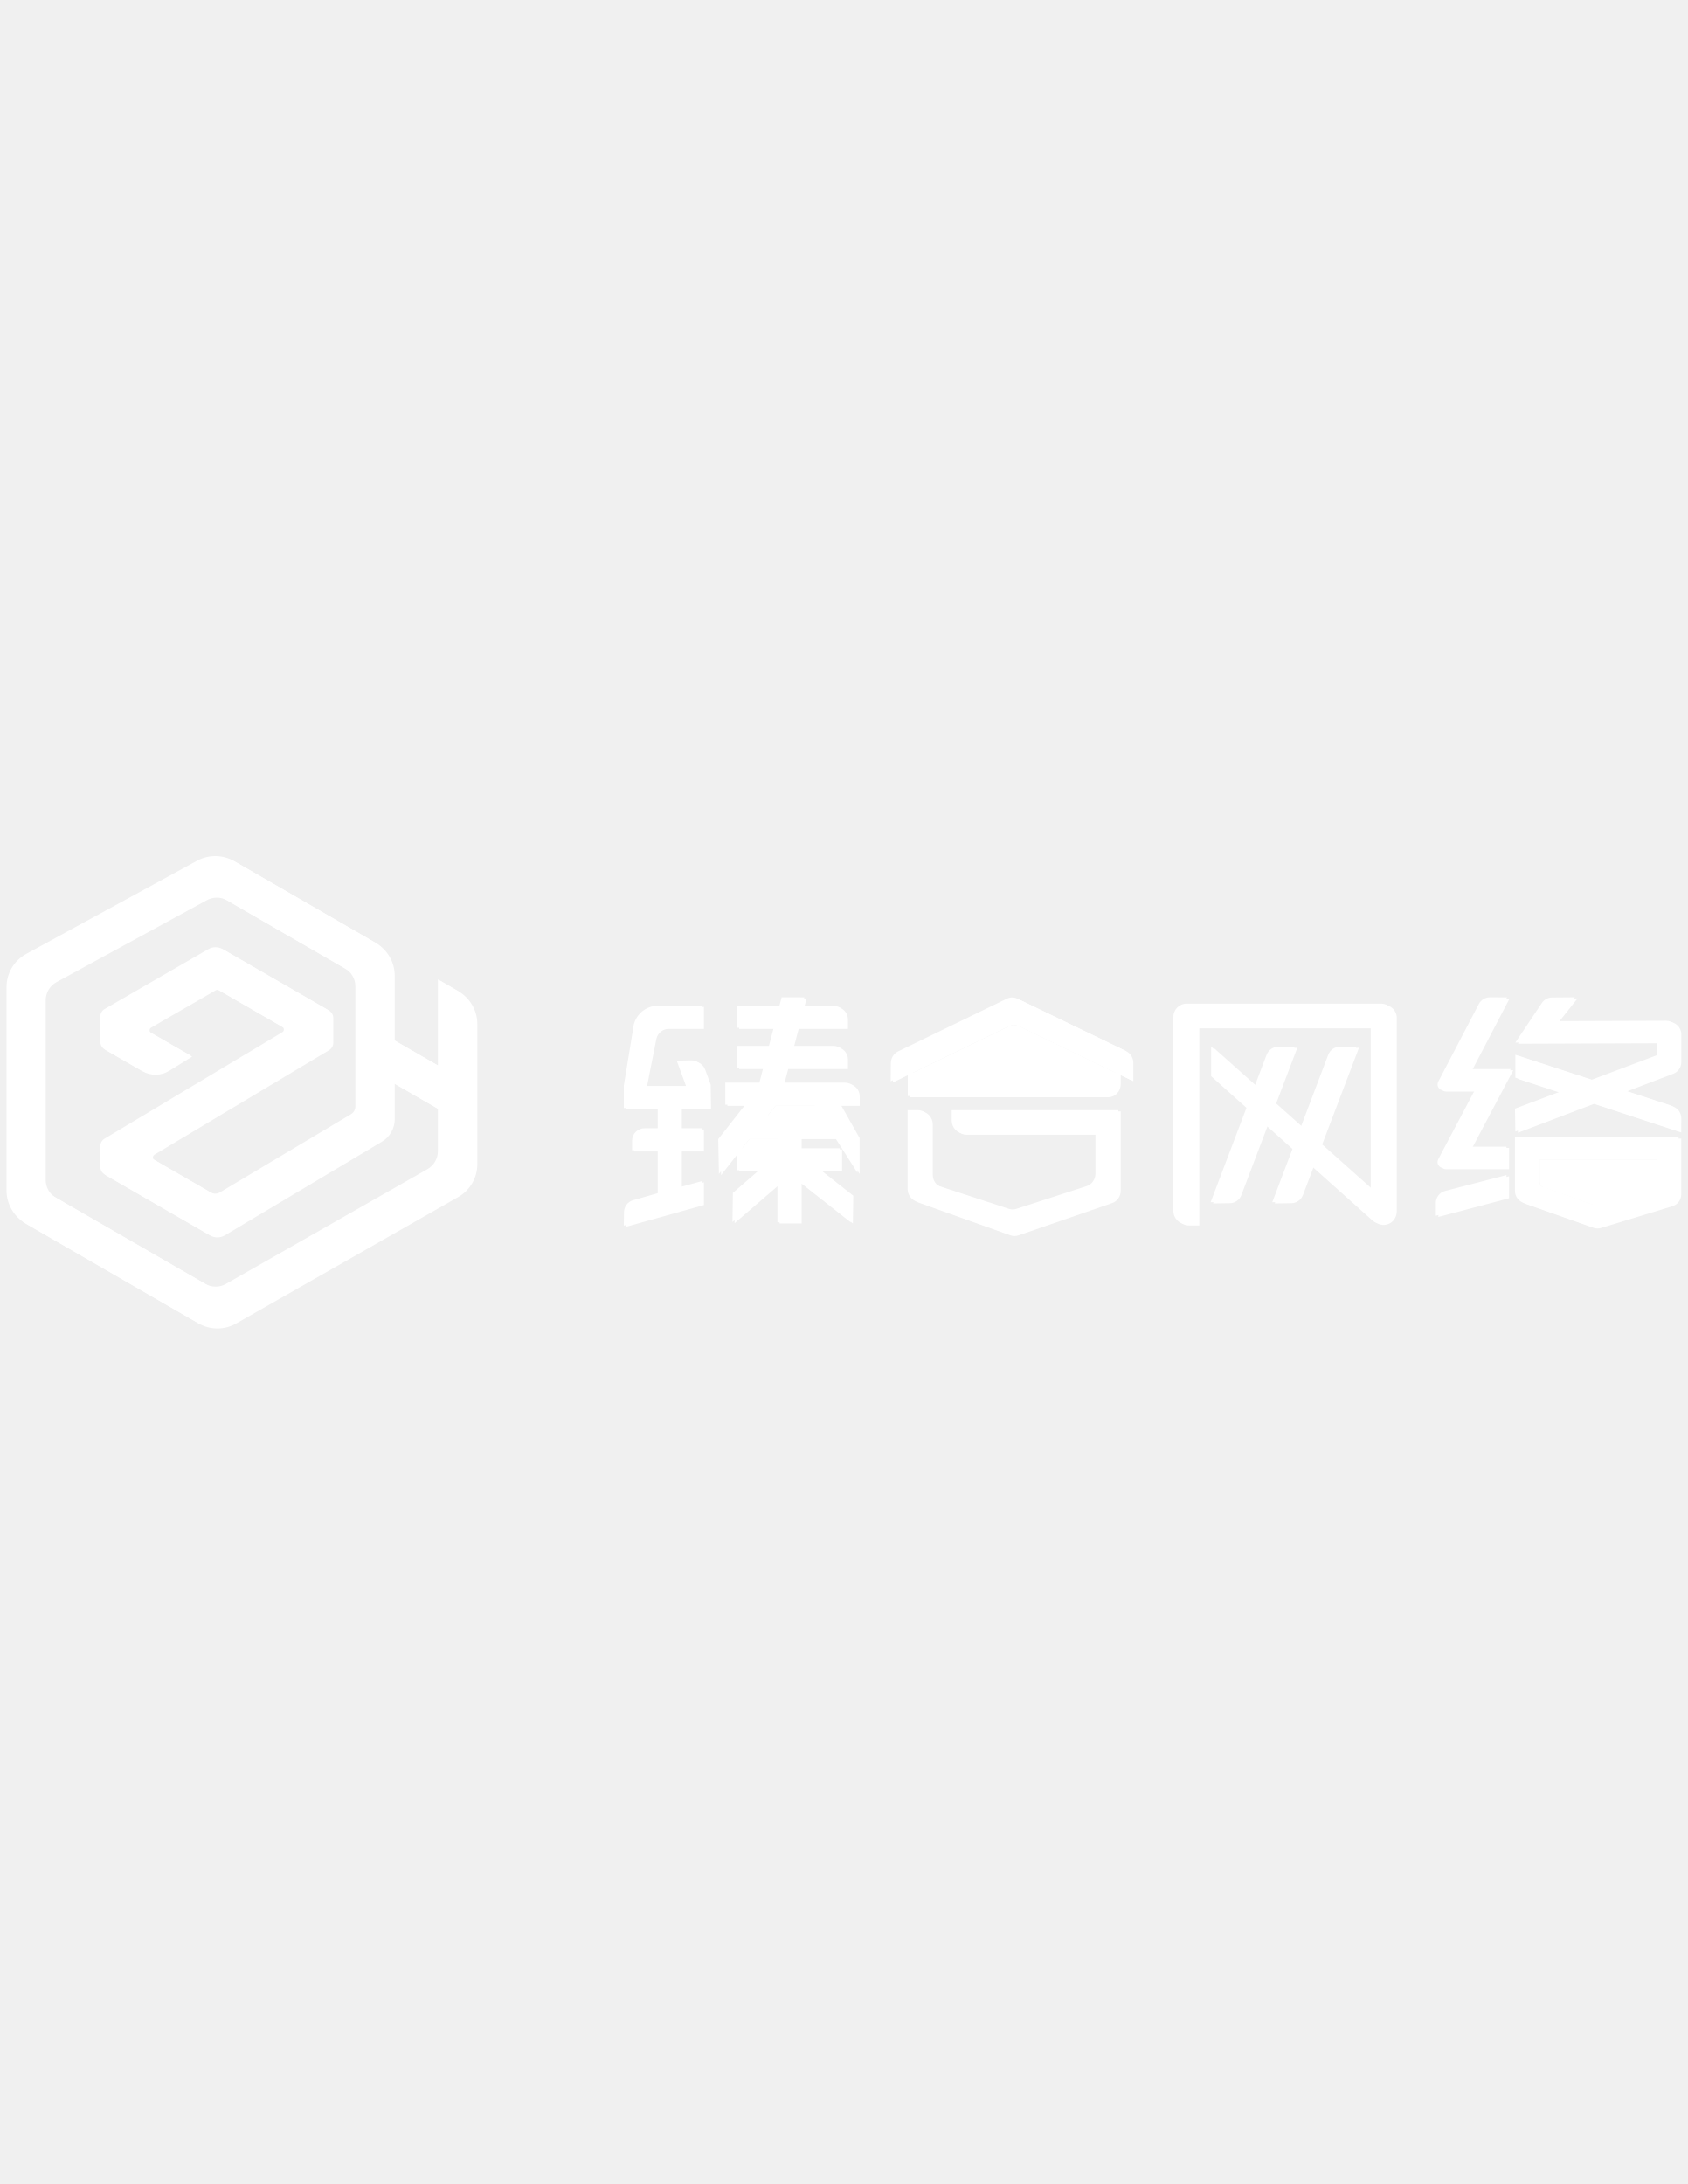
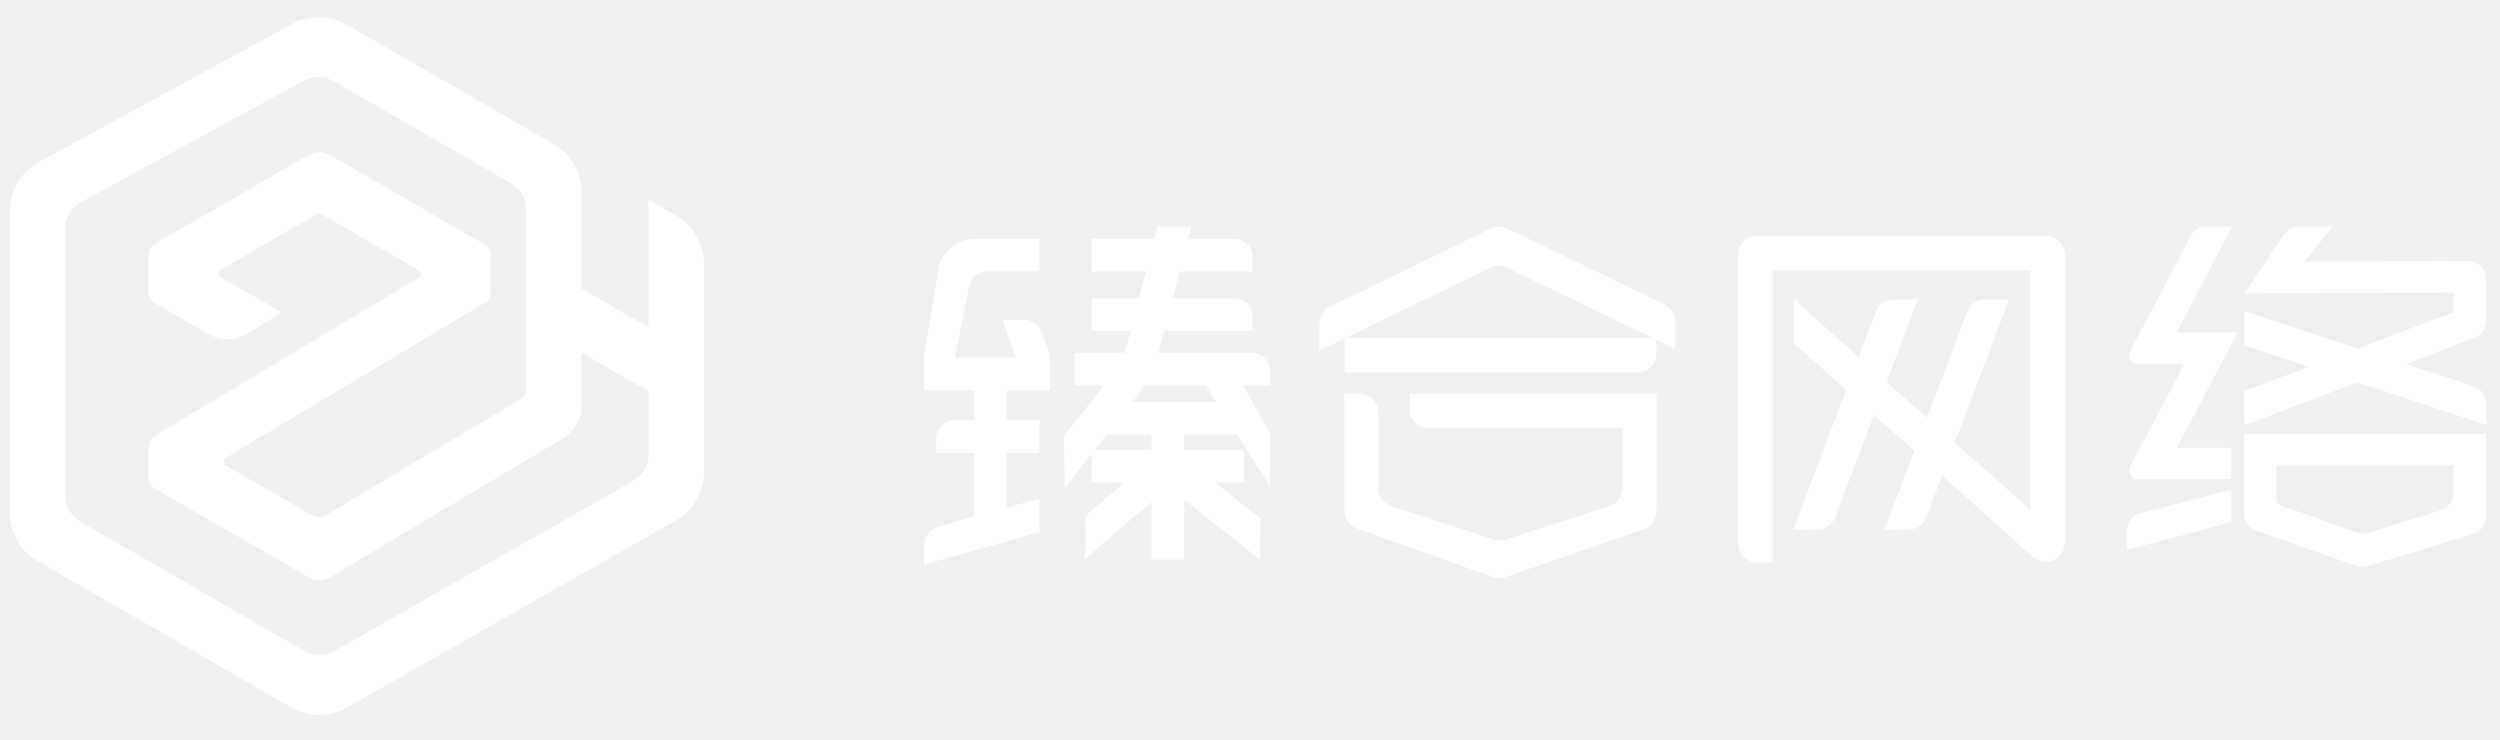
- <svg xmlns="http://www.w3.org/2000/svg" version="1.1" id="admui_logo" x="0px" y="0px" width="612px" height="792px" viewBox="0 0 612 792" enable-background="new 0 0 612 792" xml:space="preserve">
+ <svg xmlns="http://www.w3.org/2000/svg" version="1.1" id="admui_logo" x="0px" y="0px" width="612px" height="181px" viewBox="0 0 612 181" enable-background="new 0 0 612 181" xml:space="preserve">
  <g>
-     <polygon fill="none" points="268.772,416.823 282.681,416.823 282.681,413.093 271.698,413.093  " />
-     <path fill="none" d="M365.826,372.157l-35.633,17.267h75.231l-35.797-17.269C368.42,371.571,367.031,371.572,365.826,372.157z" />
-     <polygon fill="none" points="281.161,401.027 277.966,405.1 298.575,405.1 295.982,401.027  " />
-     <path fill="none" d="M143.127,405.87c0,3.315-1.769,6.427-4.615,8.125l-57.015,34.004c-1.625,0.968-3.649,0.982-5.287,0.039   L38.57,426.313c-0.956-0.552-1.55-1.581-1.55-2.685v-7.603c0-1.083,0.578-2.102,1.508-2.658l64.527-38.631   c0.506-0.302,0.555-0.791,0.554-0.987c-0.001-0.197-0.061-0.685-0.571-0.979l-23.66-13.656c-0.352-0.202-0.789-0.201-1.141,0   l-23.429,13.521c-0.515,0.298-0.571,0.791-0.571,0.989c0,0.198,0.057,0.691,0.572,0.989l14.853,8.548l-8.292,5.145   c-2.965,1.841-6.687,1.904-9.713,0.161l-13.085-7.533c-0.957-0.55-1.553-1.578-1.553-2.686v-9.236c0-1.103,0.594-2.132,1.55-2.685   l37.627-21.716c1.611-0.929,3.611-0.929,5.221,0l37.877,21.862c0.956,0.552,1.55,1.581,1.55,2.685v8.999   c0,1.083-0.578,2.102-1.508,2.658l-63.338,37.92c-0.506,0.302-0.555,0.792-0.555,0.989c0.001,0.197,0.061,0.685,0.571,0.979   l21.077,12.166c1.022,0.59,2.289,0.58,3.303-0.024l47.557-28.362c0.982-0.586,1.591-1.659,1.591-2.801v-43.592   c0-2.671-1.438-5.16-3.752-6.496l-43.429-25.067c-1.152-0.665-2.453-0.998-3.755-0.998c-1.24,0-2.478,0.302-3.59,0.908   l-54.537,29.727c-2.413,1.315-3.913,3.839-3.913,6.586v65.162c0,2.671,1.438,5.16,3.752,6.496l54.783,31.619   c2.296,1.326,5.159,1.335,7.466,0.022l73.132-41.636c2.339-1.331,3.791-3.828,3.791-6.518v-15.411l-16.366-9.445v12.833H143.127z" />
-     <path fill="none" d="M561.639,431.222l16.646,5.98c0.697,0.183,1.427,0.198,2.13,0.043l17.649-5.487   c2.078-0.458,3.557-2.298,3.557-4.425v-6.697h-43.361v7.803C558.259,430.497,559.647,430.698,561.639,431.222z" />
-     <path fill="#FFFFFF" d="M166.248,359.501l-6.756-3.917v31.219l-16.366-9.445v-23.53c0-4.879-2.626-9.426-6.853-11.866   l-50.71-29.268c-4.108-2.373-9.249-2.433-13.414-0.163l-62.021,33.808c-4.407,2.402-7.144,7.011-7.144,12.029v73.806   c0,4.879,2.625,9.426,6.852,11.866l62.143,35.866c2.112,1.218,4.482,1.828,6.853,1.828c2.343,0,4.688-0.595,6.782-1.787   l80.54-45.855c4.27-2.43,6.922-6.992,6.922-11.906v-50.832C173.076,366.486,170.46,361.944,166.248,359.501z M159.494,417.894   c0,2.69-1.453,5.188-3.791,6.518l-73.132,41.636c-2.307,1.313-5.17,1.304-7.467-0.022l-54.783-31.619   c-2.314-1.336-3.752-3.825-3.752-6.496v-65.162c0-2.748,1.499-5.271,3.913-6.586l54.537-29.727c1.112-0.606,2.352-0.908,3.59-0.908   c1.301,0,2.602,0.334,3.755,0.998l43.429,25.067c2.314,1.335,3.752,3.824,3.752,6.496v43.592c0,1.142-0.609,2.217-1.591,2.801   l-47.557,28.362c-1.014,0.604-2.28,0.613-3.303,0.024l-21.077-12.166c-0.51-0.294-0.569-0.782-0.571-0.979   c-0.001-0.197,0.05-0.685,0.555-0.989l63.338-37.92c0.929-0.557,1.508-1.576,1.508-2.658v-9c0-1.103-0.594-2.132-1.55-2.685   L81.422,344.61c-1.611-0.929-3.611-0.929-5.221,0l-37.627,21.716c-0.956,0.552-1.55,1.581-1.55,2.685v9.236   c0,1.106,0.596,2.135,1.553,2.686l13.085,7.533c3.028,1.743,6.748,1.681,9.713-0.161l8.292-5.145l-14.853-8.548   c-0.515-0.298-0.572-0.791-0.572-0.989s0.055-0.691,0.571-0.989l23.429-13.521c0.352-0.201,0.789-0.202,1.141,0l23.66,13.656   c0.51,0.295,0.569,0.784,0.571,0.979c0.001,0.197-0.048,0.685-0.554,0.987l-64.527,38.631c-0.929,0.557-1.508,1.576-1.508,2.658   v7.603c0,1.103,0.594,2.132,1.55,2.685l37.641,21.725c1.637,0.944,3.662,0.929,5.287-0.039l57.015-34.004   c2.846-1.697,4.615-4.811,4.615-8.124v-12.833l16.366,9.445v15.411H159.494z" />
-     <path fill="#FFFFFF" d="M521.549,436.698v4.608l25.624-6.768v-7.974l-22.225,5.744   C522.946,432.829,521.549,434.633,521.549,436.698z" />
-     <g>
-       <polygon fill="#FFFFFF" points="268.774,416.823 282.681,416.823 282.682,416.823 282.682,413.095 271.699,413.095   " />
-       <path fill="#FFFFFF" d="M365.826,372.158l-35.633,17.267l75.231,0l-35.797-17.269    C368.421,371.572,367.031,371.574,365.826,372.158z" />
-       <polygon fill="#FFFFFF" points="281.161,401.027 277.966,405.1 298.575,405.1 295.982,401.027   " />
-       <path fill="#FFFFFF" d="M561.639,431.221l16.646,5.98c0.697,0.183,1.427,0.198,2.13,0.043l17.649-5.487    c2.077-0.457,3.557-2.298,3.557-4.425v-6.697h-43.361v7.803C558.259,430.496,559.647,430.698,561.639,431.221z" />
-       <path fill="#FFFFFF" d="M408.306,381.176l-38.579-18.605c-1.206-0.582-2.595-0.58-3.8,0.004L326.45,381.7    c-1.591,0.771-2.615,2.434-2.629,4.27l-0.048,6.564l6.199-3.004v8.365h71.863c2.504,0,4.533-2.124,4.533-4.745v-3.272l4.573,2.207    v-6.6C410.943,383.633,409.914,381.951,408.306,381.176z M330.193,389.425l35.633-17.267c1.205-0.584,2.595-0.586,3.802-0.003    l35.797,17.269L330.193,389.425z" />
-       <path fill="#FFFFFF" d="M257.827,402.234l-0.132-8.885l-1.989-5.432c-0.666-1.819-2.417-3.014-4.354-2.973l-5.208,0.112    l3.364,9.184h-14.969l3.458-17.462c0.42-2.122,2.282-3.651,4.447-3.651h12.784v-7.993H239.35c-4.151,0-7.771,2.818-8.789,6.841    l-3.616,22.133v8.124h12.293v7.339h-4.762c-2.504,0-4.533,2.028-4.533,4.532v3.461h9.295v15.566l-8.892,2.536    c-1.949,0.533-3.309,2.29-3.336,4.31l-0.066,4.912l28.284-7.889v-8.244l-7.996,2.188v-13.379h7.996v-7.993h-7.996v-7.339    L257.827,402.234z" />
-       <path fill="#FFFFFF" d="M307.198,393.034H284.39l1.396-5.353h21.681v-3.461c0-2.503-2.029-4.532-4.533-4.532H287.87l1.712-6.56    h17.884v-3.461c0-2.503-2.029-4.532-4.533-4.532h-11.267l0.794-3.045l-8.259-0.019l-0.799,3.064h-15.383v7.993h13.297l-1.712,6.56    h-11.586v7.993h9.501l-1.396,5.353h-12.369v7.993h7.244l-9.8,12.495l0.258,12.627l6.562-8.367v7.035h7.962l-9.462,8.199    l-0.158,10.55l16.317-14.034v14.144h7.996v-14.624l18.581,14.624l0.143-10.063l-11.18-8.797h7.115v-7.993h-14.657v-3.729h12.987    l8.034,12.623V412.71l-6.593-11.68h6.626v-3.461C311.729,395.062,309.7,393.034,307.198,393.034z M282.682,416.823h-0.001h-13.907    l2.925-3.729h10.983V416.823z M277.966,405.1l3.195-4.073h14.821l2.593,4.073H277.966z" />
-       <path fill="#FFFFFF" d="M501.684,364.377h-70.56c-2.641,0-4.784,2.141-4.784,4.782v70.459c0,2.64,2.141,4.781,4.782,4.781h3.748    v-71.493h63.064v58.607l-18.515-16.49l13.34-35.069l-6.05,0.05c-1.87,0.015-3.537,1.177-4.201,2.924l-9.886,26.042l-9.893-8.811    l7.669-20.203l-6.051,0.05c-1.87,0.015-3.537,1.175-4.201,2.923l-4.237,11.158l-15.894-14.157l0.018,10.779l12.811,11.453    l-13.001,34.249l6.093-0.087c1.859-0.026,3.514-1.185,4.173-2.923l9.547-25.149l9.883,8.836l-7.335,19.324l6.051-0.087    c1.857-0.026,3.511-1.184,4.172-2.92l3.9-10.25l22.333,19.966c1.553,1.265,3.681,1.441,5.438,0.421    c1.528-0.888,2.367-2.62,2.367-4.386v-69.997C506.468,366.519,504.326,364.377,501.684,364.377z" />
-       <path fill="#FFFFFF" d="M533.777,388.113v-0.001l13.592-26.013l-6.188-0.019c-1.694-0.005-3.248,0.933-4.032,2.434l-14.724,28.178    c-0.749,1.434,0.291,3.151,1.91,3.151h11.303l-13.221,24.999c-0.759,1.434,0.281,3.161,1.904,3.161h22.852v-7.73h-13.361    l14.893-28.16H533.777z" />
-       <path fill="#FFFFFF" d="M609.633,385.149v-10.041c0-2.509-2.039-4.54-4.548-4.532l-39.945,0.138l6.868-8.642l-8.27,0.069    c-1.499,0.012-2.895,0.764-3.728,2.01l-9.609,14.347l51.238-0.179v4.796l-23.498,8.847l-27.739-9.049v8.316l15.858,5.209    l-15.994,6.021l0.136,8.314l27.595-10.481l31.617,10.384l0.007-5.149c0.003-1.963-1.26-3.705-3.126-4.313l-16.634-5.427    l16.853-6.401C608.47,388.716,609.633,387.031,609.633,385.149z" />
-       <path fill="#FFFFFF" d="M550.264,432.333c0,2.021,1.338,3.798,3.281,4.356l24.452,8.62c0.756,0.217,1.555,0.234,2.32,0.048    l25.834-7.863c2.033-0.493,3.464-2.312,3.464-4.404v-20.184h-59.351V432.333z M558.259,420.635h43.361v6.697    c0,2.127-1.479,3.968-3.557,4.425l-17.649,5.487c-0.704,0.155-1.433,0.14-2.13-0.043l-16.646-5.98    c-1.992-0.523-3.379-0.726-3.379-2.783V420.635z" />
-       <path fill="#FFFFFF" d="M345.904,406.753c0,2.621,2.029,4.745,4.533,4.745h47.62v14.538c0,2.081-1.295,3.92-3.195,4.534    l-25.517,8.249c-0.875,0.282-1.812,0.281-2.685-0.004l-25.261-8.239c-1.895-0.618-3.184-2.453-3.184-4.53v-12.54v-5.733    c0-2.621-2.029-4.745-4.533-4.745h-3.778v28.545c0,2.031,1.234,3.837,3.072,4.491l33.416,11.917    c0.933,0.332,1.945,0.338,2.879,0.015l33.986-11.716c1.859-0.641,3.115-2.459,3.115-4.507v-28.746l-60.467-0.001V406.753z" />
-     </g>
-   </g>
-   <g>
-     <path fill="#FFFFFF" d="M165.532,359.082l-6.752-3.916v31.21l-16.357-9.443V353.41c0-4.878-2.624-9.423-6.849-11.862l-50.68-29.26   c-4.105-2.372-9.243-2.432-13.406-0.163L9.506,345.923c-4.404,2.401-7.139,7.009-7.139,12.026v73.785   c0,4.878,2.623,9.423,6.847,11.862l62.106,35.857c2.111,1.218,4.479,1.827,6.849,1.827c2.342,0,4.685-0.595,6.778-1.787   l80.492-45.842c4.267-2.429,6.918-6.99,6.918-11.902V370.93C172.356,366.065,169.741,361.525,165.532,359.082z M158.782,417.459   c0,2.689-1.452,5.186-3.788,6.517L81.906,465.6c-2.306,1.312-5.167,1.304-7.462-0.022l-54.75-31.61   c-2.313-1.336-3.75-3.824-3.75-6.494v-65.144c0-2.748,1.498-5.27,3.91-6.584l54.504-29.719c1.111-0.606,2.35-0.908,3.588-0.908   c1.3,0,2.601,0.334,3.752,0.998l43.403,25.06c2.313,1.334,3.75,3.823,3.75,6.494v43.58c0,1.142-0.609,2.216-1.59,2.8   l-47.528,28.354c-1.013,0.603-2.278,0.613-3.301,0.024l-21.064-12.163c-0.509-0.293-0.569-0.782-0.57-0.979   c-0.001-0.197,0.05-0.685,0.555-0.988l63.3-37.909c0.929-0.556,1.507-1.575,1.507-2.658v-8.997c0-1.103-0.594-2.132-1.549-2.684   l-37.854-21.856c-1.61-0.929-3.608-0.929-5.218,0l-37.605,21.711c-0.955,0.552-1.549,1.581-1.549,2.684v9.234   c0,1.106,0.595,2.134,1.552,2.685l13.078,7.531c3.026,1.743,6.744,1.68,9.707-0.161l8.287-5.144l-14.844-8.546   c-0.515-0.298-0.572-0.79-0.572-0.988c0-0.198,0.055-0.691,0.57-0.988l23.414-13.518c0.352-0.201,0.789-0.202,1.141,0   l23.646,13.652c0.509,0.295,0.569,0.783,0.57,0.979c0.001,0.197-0.048,0.685-0.554,0.987l-64.488,38.621   c-0.929,0.556-1.507,1.575-1.507,2.658v7.6c0,1.103,0.594,2.132,1.549,2.684l37.619,21.719c1.636,0.944,3.66,0.929,5.283-0.039   l56.98-33.995c2.844-1.697,4.612-4.81,4.612-8.122v-12.83l16.357,9.443v15.407H158.782z" />
-     <path fill="#FFFFFF" d="M520.619,436.258v4.607l25.608-6.766v-7.971l-22.212,5.743C522.015,432.39,520.619,434.193,520.619,436.258   z" />
-     <path fill="#FFFFFF" d="M407.444,380.751l-38.556-18.6c-1.206-0.581-2.594-0.58-3.798,0.004l-39.453,19.121   c-1.59,0.771-2.613,2.433-2.627,4.269l-0.048,6.562l6.196-3.004v8.363h71.82c2.503,0,4.53-2.123,4.53-4.744v-3.271l4.57,2.206   v-6.598C410.08,383.208,409.051,381.526,407.444,380.751z M329.378,388.998l35.612-17.262c1.204-0.584,2.594-0.586,3.799-0.003   l35.775,17.265L329.378,388.998z" />
-     <path fill="#FFFFFF" d="M257.056,401.804l-0.132-8.882l-1.988-5.43c-0.666-1.819-2.415-3.013-4.352-2.972l-5.204,0.112l3.362,9.181   h-14.96l3.456-17.457c0.419-2.122,2.281-3.65,4.445-3.65h12.776v-7.991h-15.869c-4.148,0-7.766,2.817-8.784,6.839l-3.614,22.127   v8.122h12.286v7.337h-4.759c-2.503,0-4.53,2.028-4.53,4.53v3.46h9.289v15.562l-8.886,2.536c-1.948,0.533-3.307,2.289-3.334,4.309   l-0.066,4.911l28.267-7.887v-8.241l-7.991,2.187v-13.375h7.991v-7.991h-7.991v-7.337L257.056,401.804z" />
-     <path fill="#FFFFFF" d="M306.397,392.606h-22.794l1.395-5.351h21.668v-3.46c0-2.503-2.028-4.53-4.53-4.53h-15.054l1.711-6.558   h17.874v-3.46c0-2.503-2.028-4.53-4.53-4.53h-11.26l0.793-3.044l-8.254-0.019l-0.799,3.063h-15.374v7.991h13.289l-1.711,6.558   h-11.578v7.991h9.495l-1.395,5.351H262.98v7.991h7.239l-9.794,12.492l0.257,12.624l6.558-8.364v7.033h7.958l-9.457,8.197   l-0.158,10.547l16.307-14.03v14.141h7.991v-14.62l18.57,14.62l0.143-10.06l-11.173-8.795h7.11v-7.991h-14.649v-3.728h12.979   l8.029,12.619v-13.006l-6.589-11.677h6.622v-3.46C310.926,394.634,308.898,392.606,306.397,392.606z M281.894,416.389h-13.898   l2.923-3.728h10.976v3.728H281.894z M277.183,404.669l3.193-4.072h14.812l2.591,4.072H277.183z" />
-     <path fill="#FFFFFF" d="M500.766,363.957h-70.517c-2.64,0-4.781,2.14-4.781,4.781v70.44c0,2.64,2.14,4.779,4.78,4.779h3.746   v-71.474h63.026v58.591l-18.503-16.485l13.332-35.059l-6.046,0.05c-1.869,0.015-3.535,1.177-4.198,2.923l-9.88,26.035l-9.887-8.809   l7.664-20.198l-6.047,0.05c-1.869,0.015-3.535,1.175-4.198,2.922l-4.234,11.155l-15.885-14.153l0.018,10.776l12.803,11.45   l-12.993,34.24l6.089-0.087c1.858-0.026,3.512-1.185,4.17-2.922l9.541-25.142l9.877,8.834l-7.33,19.319l6.047-0.087   c1.856-0.026,3.509-1.183,4.169-2.919l3.898-10.247l22.32,19.961c1.552,1.265,3.679,1.441,5.434,0.421   c1.527-0.887,2.366-2.619,2.366-4.385v-69.977C505.547,366.098,503.407,363.957,500.766,363.957z" />
-     <path fill="#FFFFFF" d="M532.839,387.686l13.584-26.006l-6.184-0.019c-1.693-0.006-3.246,0.933-4.029,2.433l-14.715,28.17   c-0.749,1.434,0.291,3.15,1.909,3.15H534.7l-13.213,24.992c-0.759,1.434,0.281,3.16,1.903,3.16h22.839v-7.728h-13.353   l14.884-28.152h-14.92V387.686z" />
-     <path fill="#FFFFFF" d="M608.65,384.724v-10.038c0-2.508-2.037-4.539-4.546-4.53l-39.921,0.138l6.864-8.64l-8.265,0.069   c-1.498,0.012-2.893,0.764-3.726,2.01l-9.603,14.343l51.207-0.179v4.795l-23.484,8.845l-27.722-9.047v8.313l15.849,5.207   l-15.984,6.02l0.136,8.312l27.578-10.478l31.598,10.381l0.007-5.148c0.003-1.963-1.26-3.704-3.124-4.312l-16.624-5.426   l16.842-6.399C607.487,388.289,608.65,386.605,608.65,384.724z" />
-     <path fill="#FFFFFF" d="M549.316,431.894c0,2.021,1.337,3.797,3.279,4.355l24.437,8.618c0.756,0.217,1.554,0.234,2.318,0.048   l25.819-7.861c2.032-0.493,3.462-2.312,3.462-4.403v-20.178h-59.315V431.894z M557.307,420.199h43.335v6.695   c0,2.126-1.478,3.967-3.555,4.424l-17.638,5.485c-0.703,0.155-1.433,0.14-2.129-0.043l-16.636-5.978   c-1.99-0.523-3.377-0.725-3.377-2.782V420.199z" />
-     <path fill="#FFFFFF" d="M345.08,402.596v3.726c0,2.62,2.028,4.743,4.53,4.743h47.591v14.534c0,2.08-1.294,3.919-3.193,4.533   l-25.502,8.247c-0.875,0.282-1.81,0.281-2.684-0.004l-25.246-8.237c-1.894-0.617-3.182-2.453-3.182-4.529v-12.536l0,0v-5.732   c0-2.62-2.028-4.744-4.53-4.744h-3.776v28.537c0,2.031,1.233,3.836,3.07,4.49l33.396,11.913c0.933,0.332,1.943,0.338,2.878,0.015   l33.966-11.713c1.858-0.641,3.113-2.458,3.113-4.505v-28.738L345.08,402.596z" />
+     <path fill="#FFFFFF" d="M165.532,52.825l-6.752-3.916v31.21l-16.357-9.443V47.153c0-4.878-2.624-9.423-6.849-11.862l-50.68-29.26   c-4.105-2.372-9.243-2.432-13.406-0.163L9.506,39.666c-4.404,2.401-7.139,7.009-7.139,12.026v73.785   c0,4.878,2.623,9.423,6.847,11.862l62.106,35.857c2.111,1.218,4.479,1.827,6.849,1.827c2.342,0,4.685-0.595,6.778-1.787   l80.492-45.842c4.267-2.429,6.918-6.99,6.918-11.902V64.673C172.356,59.808,169.741,55.268,165.532,52.825z M158.782,111.202   c0,2.689-1.452,5.186-3.788,6.517l-73.088,41.624c-2.306,1.312-5.167,1.304-7.462-0.022l-54.75-31.61   c-2.313-1.336-3.75-3.824-3.75-6.494V56.073c0-2.748,1.498-5.27,3.91-6.584L74.358,19.77c1.111-0.606,2.35-0.908,3.588-0.908   c1.3,0,2.601,0.334,3.752,0.998l43.403,25.06c2.313,1.334,3.75,3.823,3.75,6.494v43.58c0,1.142-0.609,2.216-1.59,2.8   l-47.528,28.354c-1.013,0.603-2.278,0.613-3.301,0.024l-21.064-12.163c-0.509-0.293-0.569-0.782-0.57-0.979s0.05-0.685,0.555-0.988   l63.3-37.909c0.929-0.556,1.507-1.575,1.507-2.658v-8.997c0-1.103-0.594-2.132-1.549-2.684L80.757,37.938   c-1.61-0.929-3.608-0.929-5.218,0L37.934,59.649c-0.955,0.552-1.549,1.581-1.549,2.684v9.234c0,1.106,0.595,2.134,1.552,2.685   l13.078,7.531c3.026,1.743,6.744,1.68,9.707-0.161l8.287-5.144l-14.844-8.546c-0.515-0.298-0.572-0.79-0.572-0.988   s0.055-0.691,0.57-0.988l23.414-13.518c0.352-0.201,0.789-0.202,1.141,0l23.646,13.652c0.509,0.295,0.569,0.783,0.57,0.979   c0.001,0.197-0.048,0.685-0.554,0.987l-64.488,38.621c-0.929,0.556-1.507,1.575-1.507,2.658v7.6c0,1.103,0.594,2.132,1.549,2.684   l37.619,21.719c1.636,0.944,3.66,0.929,5.283-0.039l56.98-33.995c2.844-1.697,4.612-4.81,4.612-8.122v-12.83l16.357,9.443v15.407   L158.782,111.202L158.782,111.202z" />
+     <path fill="#FFFFFF" d="M520.619,130.001v4.607l25.608-6.766v-7.971l-22.212,5.743   C522.015,126.133,520.619,127.936,520.619,130.001z" />
+     <path fill="#FFFFFF" d="M407.444,74.494l-38.556-18.6c-1.206-0.581-2.594-0.58-3.798,0.004l-39.453,19.121   c-1.59,0.771-2.613,2.433-2.627,4.269l-0.048,6.562l6.196-3.004v8.363h71.82c2.503,0,4.53-2.123,4.53-4.744v-3.271l4.57,2.206   v-6.598C410.08,76.951,409.051,75.269,407.444,74.494z M329.378,82.741l35.612-17.262c1.204-0.584,2.594-0.586,3.799-0.003   l35.775,17.265H329.378z" />
+     <path fill="#FFFFFF" d="M257.056,95.547l-0.132-8.882l-1.988-5.43c-0.666-1.819-2.415-3.013-4.352-2.972l-5.204,0.112l3.362,9.181   h-14.96l3.456-17.457c0.419-2.122,2.281-3.65,4.445-3.65h12.776v-7.991H238.59c-4.148,0-7.766,2.817-8.784,6.839l-3.614,22.127   v8.122h12.286v7.337h-4.759c-2.503,0-4.53,2.028-4.53,4.53v3.46h9.289v15.562l-8.886,2.536c-1.948,0.533-3.307,2.289-3.334,4.309   l-0.066,4.911l28.267-7.887v-8.241l-7.991,2.187v-13.375h7.991v-7.991h-7.991v-7.337L257.056,95.547z" />
+     <path fill="#FFFFFF" d="M306.397,86.349h-22.794l1.395-5.351h21.668v-3.46c0-2.503-2.028-4.53-4.53-4.53h-15.054l1.711-6.558   h17.874v-3.46c0-2.503-2.028-4.53-4.53-4.53h-11.26l0.793-3.044l-8.254-0.019l-0.799,3.063h-15.374v7.991h13.289l-1.711,6.558   h-11.578V81h9.495l-1.395,5.351H262.98v7.991h7.239l-9.794,12.492l0.257,12.624l6.558-8.364v7.033h7.958l-9.457,8.197   l-0.158,10.547l16.307-14.03v14.141h7.991v-14.62l18.57,14.62l0.143-10.06l-11.173-8.795h7.11v-7.991h-14.649v-3.728h12.979   l8.029,12.619v-13.006l-6.589-11.677h6.622v-3.46C310.926,88.377,308.898,86.349,306.397,86.349z M281.894,110.132h-13.898   l2.923-3.728h10.976v3.728H281.894z M277.183,98.412l3.193-4.072h14.812l2.591,4.072H277.183z" />
+     <path fill="#FFFFFF" d="M500.766,57.7h-70.517c-2.64,0-4.781,2.14-4.781,4.781v70.44c0,2.64,2.14,4.779,4.78,4.779h3.746V66.226   h63.026v58.591l-18.503-16.485l13.332-35.059l-6.046,0.05c-1.869,0.015-3.535,1.177-4.198,2.923l-9.88,26.035l-9.887-8.809   l7.664-20.198l-6.047,0.05c-1.869,0.015-3.535,1.175-4.198,2.922l-4.234,11.155l-15.885-14.153l0.018,10.776l12.803,11.45   l-12.993,34.24l6.089-0.087c1.858-0.026,3.512-1.185,4.17-2.922l9.541-25.142l9.877,8.834l-7.33,19.319l6.047-0.087   c1.856-0.026,3.509-1.183,4.169-2.919l3.898-10.247l22.32,19.961c1.552,1.265,3.679,1.441,5.434,0.421   c1.527-0.887,2.366-2.619,2.366-4.385V62.483C505.547,59.841,503.407,57.7,500.766,57.7z" />
+     <path fill="#FFFFFF" d="M532.839,81.429l13.584-26.006l-6.184-0.019c-1.693-0.006-3.246,0.933-4.029,2.433l-14.715,28.17   c-0.749,1.434,0.291,3.15,1.909,3.15H534.7l-13.213,24.992c-0.759,1.434,0.281,3.16,1.903,3.16h22.839v-7.728h-13.353   l14.884-28.152H532.839L532.839,81.429L532.839,81.429z" />
+     <path fill="#FFFFFF" d="M608.65,78.467V68.429c0-2.508-2.037-4.539-4.546-4.53l-39.921,0.138l6.864-8.64l-8.265,0.069   c-1.498,0.012-2.893,0.764-3.726,2.01l-9.603,14.343l51.207-0.179v4.795l-23.484,8.845l-27.722-9.047v8.313l15.849,5.207   l-15.984,6.02l0.136,8.312l27.578-10.478l31.598,10.381l0.007-5.148c0.003-1.963-1.26-3.704-3.124-4.312l-16.624-5.426   l16.842-6.399C607.487,82.032,608.65,80.348,608.65,78.467z" />
+     <path fill="#FFFFFF" d="M549.316,125.637c0,2.021,1.337,3.797,3.279,4.355l24.437,8.618c0.756,0.217,1.554,0.234,2.318,0.048   l25.819-7.861c2.032-0.493,3.462-2.312,3.462-4.403v-20.178h-59.315L549.316,125.637L549.316,125.637z M557.307,113.942h43.335   v6.695c0,2.126-1.478,3.967-3.555,4.424l-17.638,5.485c-0.703,0.155-1.433,0.14-2.129-0.043l-16.636-5.978   c-1.99-0.523-3.377-0.725-3.377-2.782V113.942z" />
+     <path fill="#FFFFFF" d="M345.08,96.339v3.726c0,2.62,2.028,4.743,4.53,4.743h47.591v14.534c0,2.08-1.294,3.919-3.193,4.533   l-25.502,8.247c-0.875,0.282-1.81,0.281-2.684-0.004l-25.246-8.237c-1.894-0.617-3.182-2.453-3.182-4.529v-12.536l0,0v-5.732   c0-2.62-2.028-4.744-4.53-4.744h-3.776v28.537c0,2.031,1.233,3.836,3.07,4.49l33.396,11.913c0.933,0.332,1.943,0.338,2.878,0.015   l33.966-11.713c1.858-0.641,3.113-2.458,3.113-4.505V96.339H345.08z" />
  </g>
</svg>
